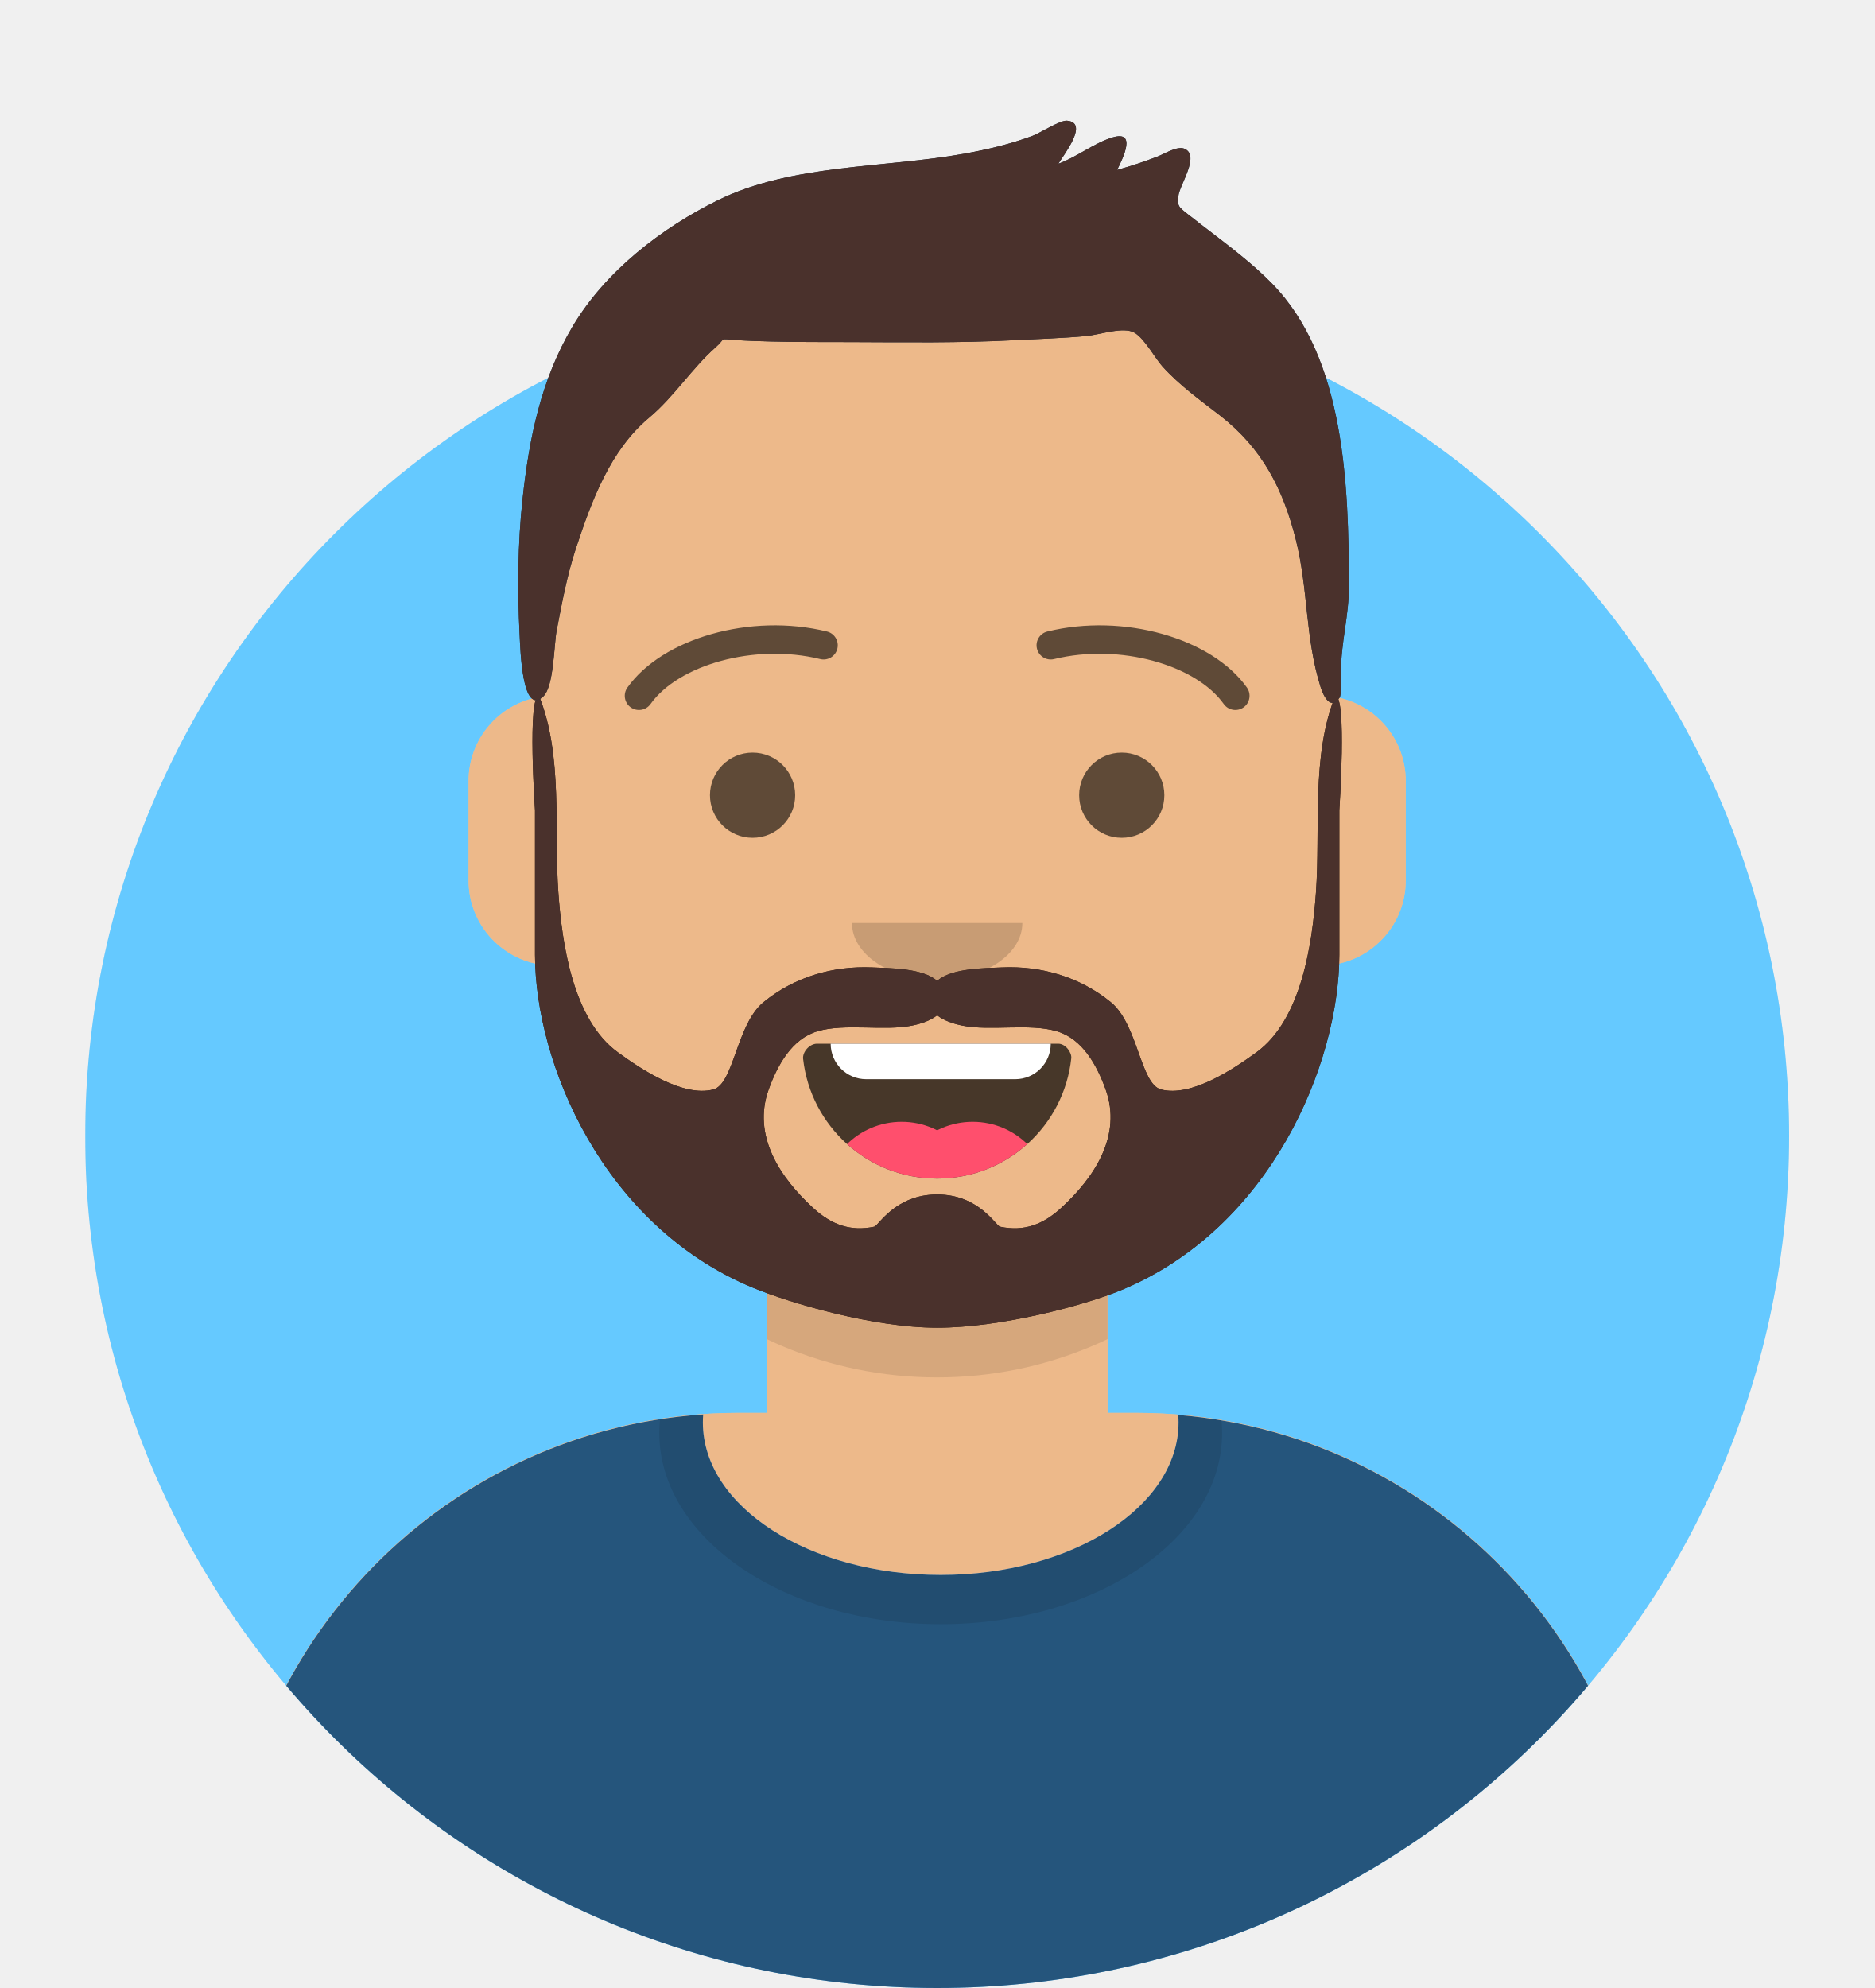
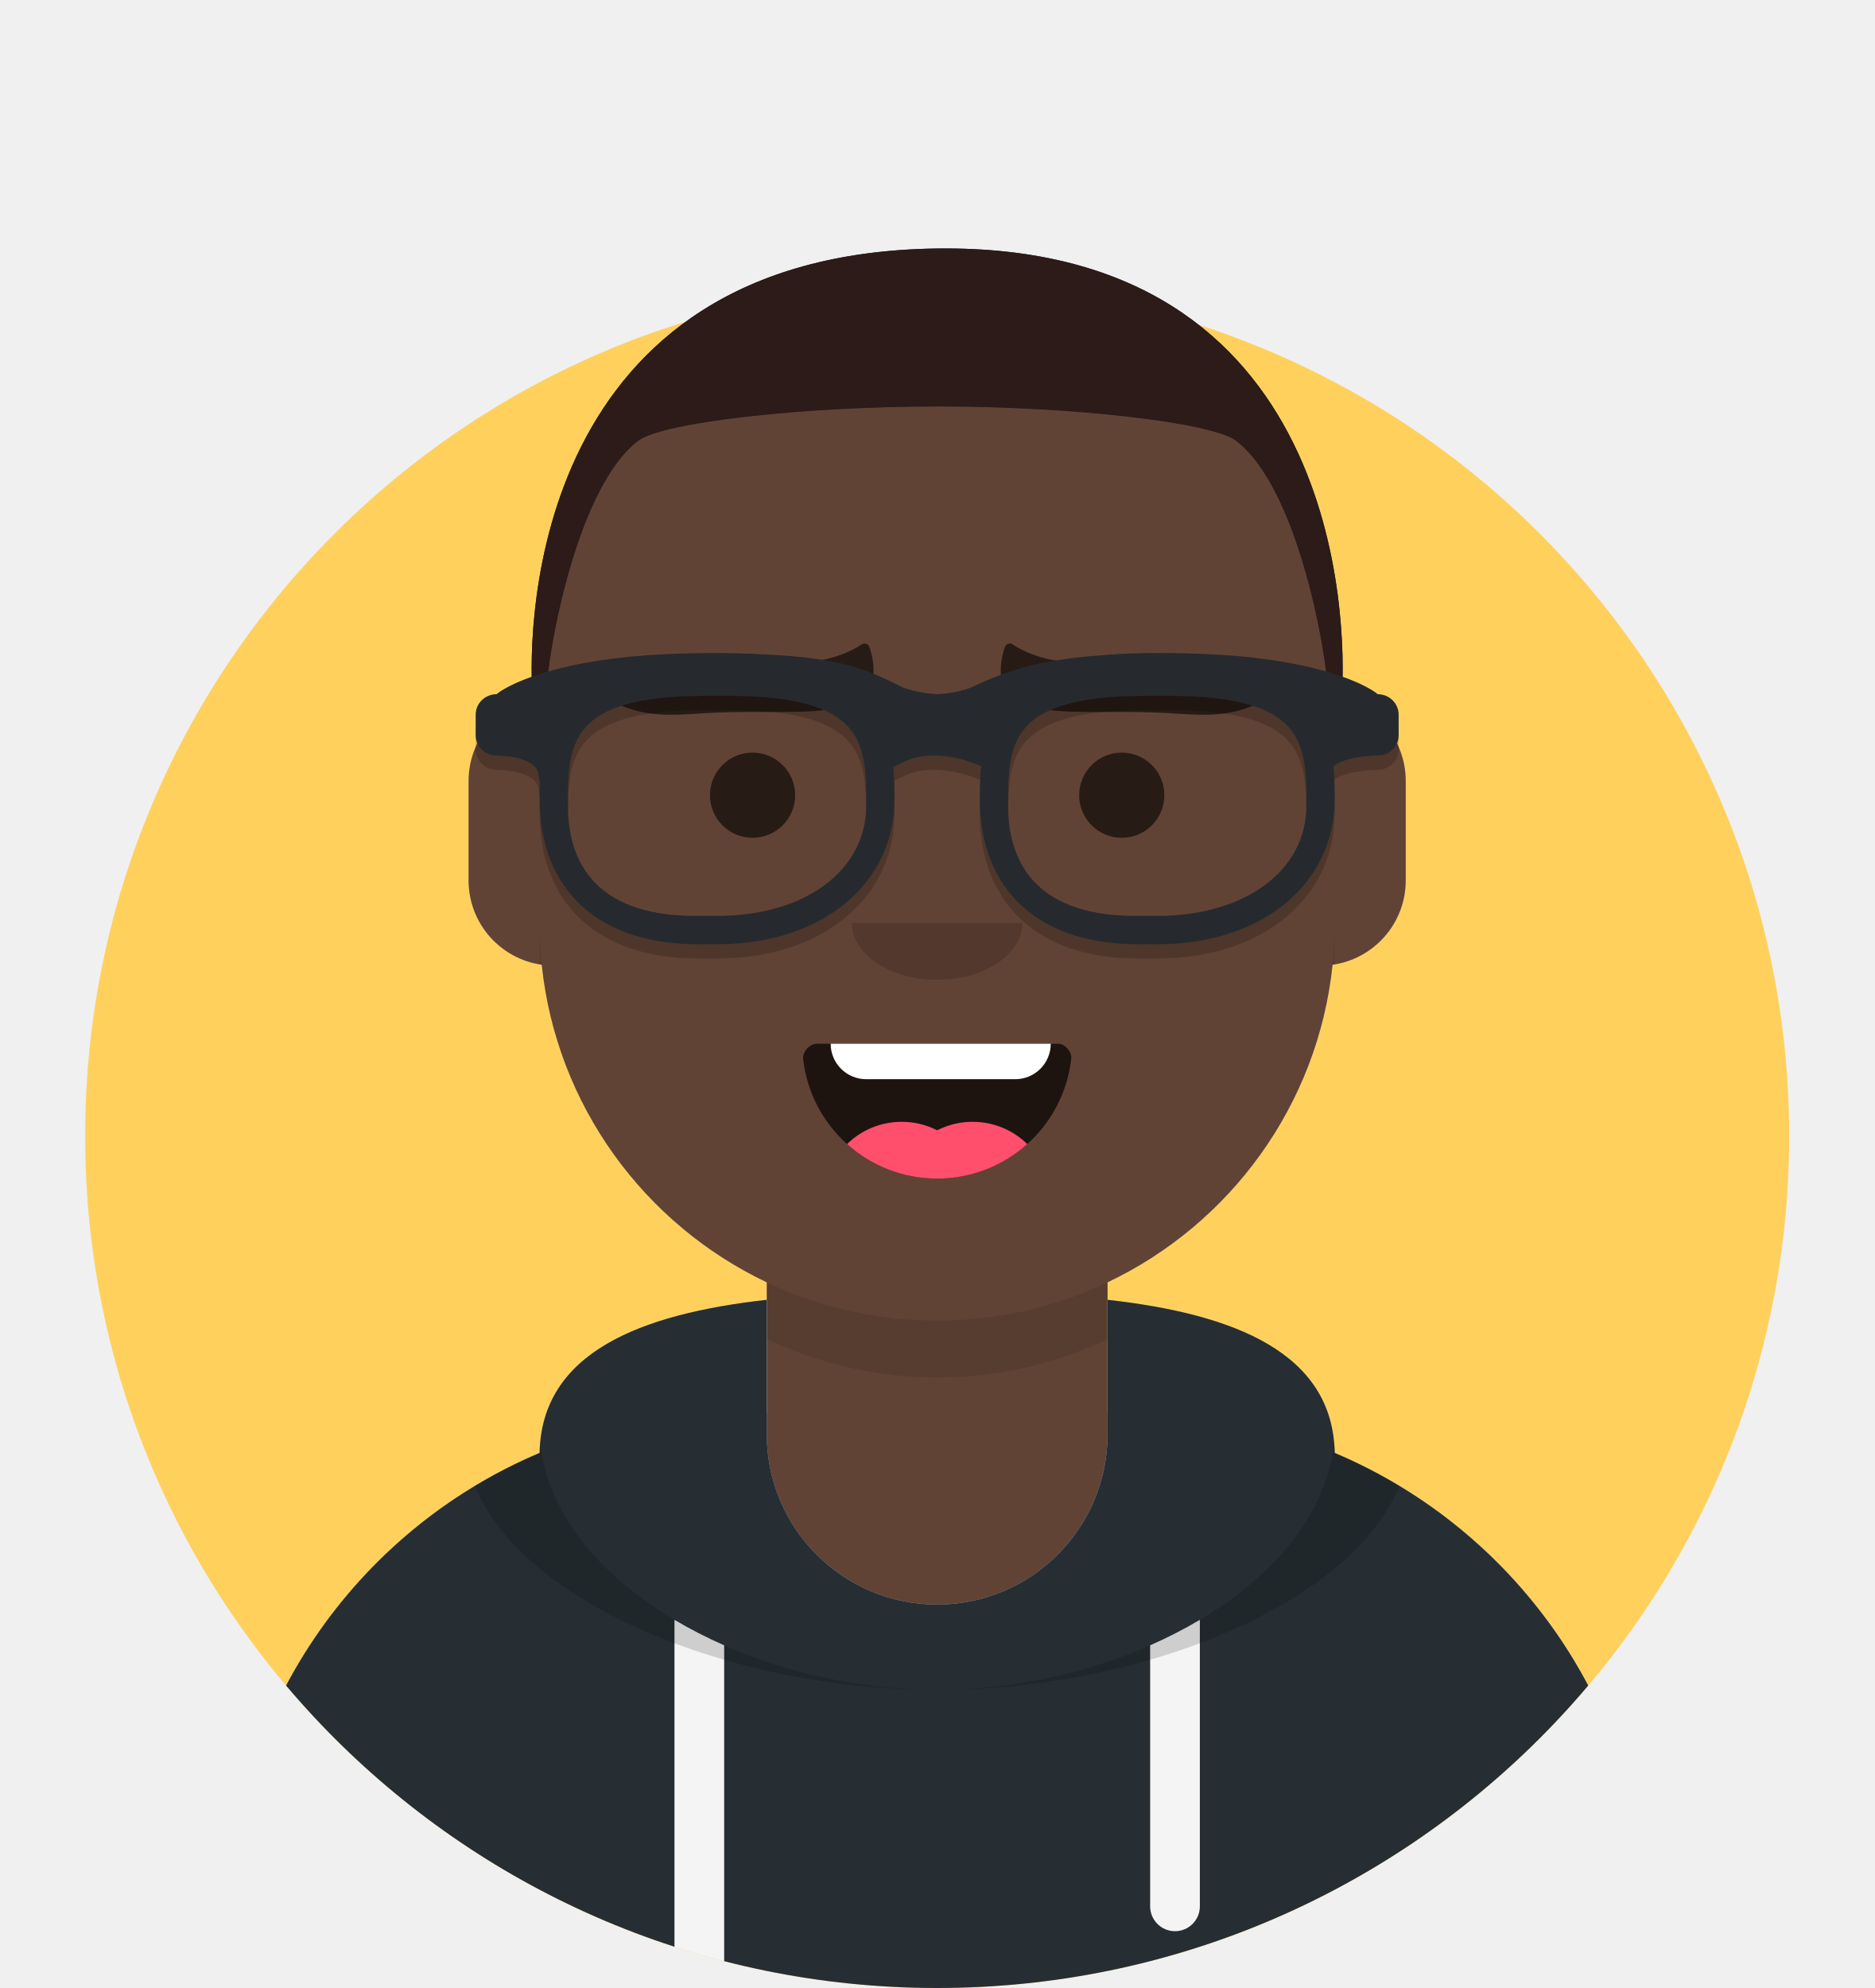
<svg xmlns="http://www.w3.org/2000/svg" xmlns:xlink="http://www.w3.org/1999/xlink" width="264px" height="280px" viewBox="0 0 264 280" version="1.1">
  <defs>
    <circle id="react-path-1" cx="120" cy="120" r="120" />
    <path d="M12,160 C12,226.274 65.726,280 132,280 C198.274,280 252,226.274 252,160 L264,160 L264,-1.42108547e-14 L-3.19744231e-14,-1.42108547e-14 L-3.19744231e-14,160 L12,160 Z" id="react-path-2" />
    <path d="M124,144.611 L124,163 L128,163 L128,163 C167.765,163 200,195.235 200,235 L200,244 L0,244 L0,235 C-4.86974701e-15,195.235 32.235,163 72,163 L72,163 L76,163 L76,144.611 C58.763,136.422 46.372,119.687 44.305,99.881 C38.48,99.058 34,94.052 34,88 L34,74 C34,68.054 38.325,63.118 44,62.166 L44,56 L44,56 C44,25.072 69.072,5.68137151e-15 100,0 L100,0 L100,0 C130.928,-5.68137151e-15 156,25.072 156,56 L156,62.166 C161.675,63.118 166,68.054 166,74 L166,88 C166,94.052 161.52,99.058 155.695,99.881 C153.628,119.687 141.237,136.422 124,144.611 Z" id="react-path-3" />
  </defs>
  <g id="Avataaar" stroke="none" stroke-width="1" fill="none" fill-rule="evenodd">
    <g transform="translate(-825, -1100)" id="Avataaar/Circle">
      <g transform="translate(825, 1100)">
        <g id="Circle" stroke-width="1" fill-rule="evenodd" transform="translate(12, 40)">
          <mask id="react-mask-4" fill="white">
            <use xlink:href="#react-path-1" />
          </mask>
          <use id="Circle-Background" fill="#E6E6E6" xlink:href="#react-path-1" />
-           <g id="Color/Palette/Blue-01" mask="url(#react-mask-4)" fill="#65C9FF">
+           <g id="Color/Palette/Blue-01" mask="url(#react-mask-4)" fill="#FFD15C">
            <rect id="🖍Color" x="0" y="0" width="240" height="240" />
          </g>
        </g>
        <mask id="react-mask-5" fill="white">
          <use xlink:href="#react-path-2" />
        </mask>
        <g id="Mask" />
        <g id="Avataaar" stroke-width="1" fill-rule="evenodd" mask="url(#react-mask-5)">
          <g id="Body" transform="translate(32, 36)">
            <mask id="react-mask-6" fill="white">
              <use xlink:href="#react-path-3" />
            </mask>
            <use fill="#D0C6AC" xlink:href="#react-path-3" />
-             <g id="Skin/👶🏽-03-Brown" mask="url(#react-mask-6)" fill="#EDB98A">
+             <g id="Skin/👶🏽-03-Brown" mask="url(#react-mask-6)" fill="#614335">
              <g transform="translate(0, 0)" id="Color">
                <rect x="0" y="0" width="264" height="280" />
              </g>
            </g>
            <path d="M156,79 L156,102 C156,132.928 130.928,158 100,158 C69.072,158 44,132.928 44,102 L44,79 L44,94 C44,124.928 69.072,150 100,150 C130.928,150 156,124.928 156,94 L156,79 Z" id="Neck-Shadow" fill-opacity="0.1" fill="#000000" mask="url(#react-mask-6)" />
          </g>
-           <g id="Clothing/Shirt-Crew-Neck" transform="translate(0, 170)">
+           <g id="Clothing/Hoodie" transform="translate(0, 170)">
            <defs>
-               <path d="M165.96,29.295 C202.936,32.325 232,63.294 232,101.052 L232,110 L32,110 L32,101.052 C32,62.953 61.592,31.765 99.045,29.22 C99.015,29.593 99,29.969 99,30.348 C99,42.211 113.998,51.828 132.5,51.828 C151.002,51.828 166,42.211 166,30.348 C166,29.995 165.987,29.644 165.96,29.295 Z" id="react-path-353" />
+               <path d="M108,13.071 C90.081,15.076 76.28,20.552 76.004,34.645 C50.146,45.568 32,71.165 32,100.999 L32,100.999 L32,110 L232,110 L232,100.999 C232,71.165 213.854,45.568 187.996,34.645 C187.72,20.552 173.919,15.076 156,13.071 L156,32 L156,32 C156,45.255 145.255,56 132,56 L132,56 C118.745,56 108,45.255 108,32 L108,13.071 Z" id="react-path-107" />
            </defs>
-             <mask id="react-mask-354" fill="white">
-               <use xlink:href="#react-path-353" />
+             <mask id="react-mask-108" fill="white">
+               <use xlink:href="#react-path-107" />
            </mask>
-             <use id="Clothes" fill="#E6E6E6" fill-rule="evenodd" xlink:href="#react-path-353" />
-             <g id="Color/Palette/Gray-01" mask="url(#react-mask-354)" fill-rule="evenodd" fill="#25557C">
+             <use id="Hoodie" fill="#B7C1DB" fill-rule="evenodd" xlink:href="#react-path-107" />
+             <g id="Color/Palette/Gray-01" mask="url(#react-mask-108)" fill-rule="evenodd" fill="#262E33">
              <rect id="🖍Color" x="0" y="0" width="264" height="110" />
            </g>
-             <g id="Shadowy" opacity="0.6" stroke-width="1" fill-rule="evenodd" mask="url(#react-mask-354)" fill-opacity="0.16" fill="#000000">
-               <g transform="translate(92, 4)" id="Hola-👋🏼">
-                 <ellipse cx="40.5" cy="27.848" rx="39.635" ry="26.914" />
-               </g>
-             </g>
+             <path d="M102,61.739 L102,110 L95,110 L95,58.15 C97.204,59.46 99.547,60.661 102,61.739 Z M169,58.15 L169,98.5 C169,100.433 167.433,102 165.5,102 C163.567,102 162,100.433 162,98.5 L162,61.739 C164.453,60.661 166.796,59.46 169,58.15 Z" id="Straps" fill="#F4F4F4" fill-rule="evenodd" mask="url(#react-mask-108)" />
+             <path d="M90.96,12.724 C75.909,15.571 65.5,21.243 65.5,32.308 C65.5,52.02 98.538,68 132,68 C165.462,68 198.5,52.02 198.5,32.308 C198.5,21.243 188.091,15.571 173.04,12.724 C182.125,16.074 188,21.706 188,31.077 C188,51.469 160.179,68 132,68 C103.821,68 76,51.469 76,31.077 C76,21.706 81.875,16.074 90.96,12.724 Z" id="Shadow" fill-opacity="0.16" fill="#000000" fill-rule="evenodd" mask="url(#react-mask-108)" />
          </g>
          <g id="Face" transform="translate(76, 82)" fill="#000000">
            <g id="Mouth/Smile" transform="translate(2, 52)">
              <defs>
-                 <path d="M35.118,15.128 C36.176,24.62 44.226,32 54,32 C63.804,32 71.874,24.574 72.892,15.04 C72.974,14.273 72.117,13 71.043,13 C56.149,13 44.738,13 37.087,13 C36.007,13 35.012,14.178 35.118,15.128 Z" id="react-path-371" />
+                 <path d="M35.118,15.128 C36.176,24.62 44.226,32 54,32 C63.804,32 71.874,24.574 72.892,15.04 C72.974,14.273 72.117,13 71.043,13 C56.149,13 44.738,13 37.087,13 C36.007,13 35.012,14.178 35.118,15.128 Z" id="react-path-99" />
              </defs>
-               <mask id="react-mask-372" fill="white">
-                 <use xlink:href="#react-path-371" />
+               <mask id="react-mask-100" fill="white">
+                 <use xlink:href="#react-path-99" />
              </mask>
-               <use id="Mouth" fill-opacity="0.7" fill="#000000" fill-rule="evenodd" xlink:href="#react-path-371" />
-               <rect id="Teeth" fill="#FFFFFF" fill-rule="evenodd" mask="url(#react-mask-372)" x="39" y="2" width="31" height="16" rx="5" />
-               <g id="Tongue" stroke-width="1" fill-rule="evenodd" mask="url(#react-mask-372)" fill="#FF4F6D">
+               <use id="Mouth" fill-opacity="0.7" fill="#000000" fill-rule="evenodd" xlink:href="#react-path-99" />
+               <rect id="Teeth" fill="#FFFFFF" fill-rule="evenodd" mask="url(#react-mask-100)" x="39" y="2" width="31" height="16" rx="5" />
+               <g id="Tongue" stroke-width="1" fill-rule="evenodd" mask="url(#react-mask-100)" fill="#FF4F6D">
                <g transform="translate(38, 24)">
                  <circle cx="11" cy="11" r="11" />
                  <circle cx="21" cy="11" r="11" />
                </g>
              </g>
            </g>
            <g id="Nose/Default" transform="translate(28, 40)" fill-opacity="0.16">
              <path d="M16,8 C16,12.418 21.373,16 28,16 L28,16 C34.627,16 40,12.418 40,8" id="Nose" />
            </g>
            <g id="Eyes/Default-😀" transform="translate(0, 8)" fill-opacity="0.6">
              <circle id="Eye" cx="30" cy="22" r="6" />
              <circle id="Eye" cx="82" cy="22" r="6" />
            </g>
-             <g id="Eyebrow/Outline/Default" fill-opacity="0.6">
-               <g id="I-Browse" transform="translate(12, 6)">
-                 <path d="M3.63,11.159 C7.545,5.65 18.278,2.561 27.523,4.831 C28.596,5.095 29.679,4.439 29.942,3.366 C30.206,2.293 29.55,1.21 28.477,0.947 C17.74,-1.69 5.312,1.887 0.37,8.841 C-0.27,9.742 -0.059,10.99 0.841,11.63 C1.742,12.27 2.99,12.059 3.63,11.159 Z" id="Eyebrow" fill-rule="nonzero" />
-                 <path d="M61.63,11.159 C65.545,5.65 76.278,2.561 85.523,4.831 C86.596,5.095 87.679,4.439 87.942,3.366 C88.206,2.293 87.55,1.21 86.477,0.947 C75.74,-1.69 63.312,1.887 58.37,8.841 C57.73,9.742 57.941,10.99 58.841,11.63 C59.742,12.27 60.99,12.059 61.63,11.159 Z" id="Eyebrow" fill-rule="nonzero" transform="translate(73.00015, 6.039198) scale(-1, 1) translate(-73.00015, -6.039198) " />
-               </g>
+             <g id="Eyebrow/Natural/Flat-Natural" fill-opacity="0.6">
+               <path d="M38.569,10.702 C33.587,11.238 28.655,11.134 23.656,11.101 C19.823,11.076 15.92,10.689 12.325,12.509 C11.636,12.857 7.877,14.945 8.003,16.011 C8.104,16.863 12.013,18.064 12.717,18.284 C16.428,19.445 19.924,18.928 23.687,18.57 C28.302,18.132 32.914,18.175 37.532,17.874 C40.642,17.672 45.422,16.977 46.829,13.148 C47.253,11.995 46.815,9.734 46.307,8.506 C46.105,8.018 45.563,7.85 45.169,8.149 C43.756,9.222 40.985,10.443 38.569,10.702" id="Fill-10" transform="translate(27.5, 13.5) rotate(2) translate(-27.5, -13.5) " />
+               <path d="M95.569,10.702 C90.587,11.238 85.655,11.134 80.656,11.101 C76.823,11.076 72.92,10.689 69.325,12.509 C68.636,12.857 64.877,14.945 65.003,16.011 C65.104,16.863 69.013,18.064 69.717,18.284 C73.428,19.445 76.924,18.928 80.687,18.57 C85.302,18.132 89.914,18.175 94.532,17.874 C97.642,17.672 102.422,16.977 103.829,13.148 C104.253,11.995 103.815,9.734 103.307,8.506 C103.105,8.018 102.563,7.85 102.169,8.149 C100.756,9.222 97.985,10.443 95.569,10.702" id="Fill-10" transform="translate(84.5, 13.5) scale(-1, 1) rotate(2) translate(-84.5, -13.5) " />
            </g>
          </g>
          <g id="Top" stroke-width="1" fill-rule="evenodd">
            <defs>
-               <rect id="react-path-361" x="0" y="0" width="264" height="280" />
-               <path d="M180.15,39.92 C177.39,37.1 174.186,34.707 171.069,32.307 C170.382,31.777 169.683,31.261 169.011,30.712 C168.858,30.587 167.292,29.466 167.105,29.053 C166.654,28.06 166.915,28.833 166.977,27.649 C167.056,26.151 170.111,21.919 167.831,20.949 C166.828,20.522 165.04,21.658 164.078,22.033 C162.196,22.767 160.292,23.393 158.347,23.933 C159.279,22.076 161.055,18.359 157.716,19.354 C155.114,20.129 152.69,22.122 150.076,23.059 C150.941,21.642 154.4,17.248 151.274,17.002 C150.302,16.926 147.471,18.75 146.424,19.14 C143.287,20.305 140.083,21.059 136.79,21.653 C125.592,23.671 112.497,23.095 102.137,28.193 C94.149,32.124 86.263,38.222 81.648,45.988 C77.201,53.473 75.538,61.664 74.607,70.241 C73.924,76.536 73.868,83.043 74.188,89.36 C74.292,91.43 74.525,100.971 77.532,98.081 C79.03,96.642 79.019,90.828 79.396,88.86 C80.147,84.945 80.87,81.013 82.122,77.223 C84.328,70.544 86.931,63.43 92.427,58.83 C95.954,55.878 98.431,51.889 101.806,48.911 C103.322,47.574 102.165,47.713 104.603,47.889 C106.241,48.006 107.885,48.051 109.526,48.094 C113.322,48.193 117.124,48.168 120.921,48.181 C128.568,48.209 136.179,48.317 143.819,47.916 C147.214,47.739 150.618,47.642 154.004,47.328 C155.895,47.153 159.251,45.941 160.808,46.867 C162.233,47.714 163.713,50.482 164.736,51.615 C167.154,54.294 170.036,56.339 172.862,58.535 C178.757,63.115 181.732,68.867 183.523,76.023 C185.306,83.153 184.806,89.768 187.013,96.785 C187.402,98.018 188.429,100.145 189.695,98.239 C189.93,97.885 189.87,95.939 189.87,94.819 C189.87,90.3 191.014,86.908 191,82.359 C190.944,68.527 190.496,50.491 180.15,39.92 Z" id="react-path-360" />
-               <filter x="-0.8%" y="-2.0%" width="101.5%" height="108.0%" filterUnits="objectBoundingBox" id="react-filter-357">
+               <rect id="react-path-310" x="0" y="0" width="264" height="280" />
+               <path d="M1,64 C1.347,65.488 2.673,65.223 3,64 C2.537,62.446 6.296,35.248 16,28 C19.618,25.483 39.008,23.232 58.313,23.246 C77.409,23.259 96.421,25.511 100,28 C109.704,35.248 113.463,62.446 113,64 C113.327,65.223 114.653,65.488 115,64 C115.719,53.702 115,0.274 58,1 C1,1.726 0.281,53.702 1,64 Z" id="react-path-311" />
+               <filter x="-0.8%" y="-2.0%" width="101.5%" height="108.0%" filterUnits="objectBoundingBox" id="react-filter-307">
                <feOffset dx="0" dy="2" in="SourceAlpha" result="shadowOffsetOuter1" />
                <feColorMatrix values="0 0 0 0 0   0 0 0 0 0   0 0 0 0 0  0 0 0 0.16 0" type="matrix" in="shadowOffsetOuter1" result="shadowMatrixOuter1" />
                <feMerge>
                  <feMergeNode in="shadowMatrixOuter1" />
                  <feMergeNode in="SourceGraphic" />
                </feMerge>
              </filter>
            </defs>
-             <mask id="react-mask-359" fill="white">
-               <use xlink:href="#react-path-361" />
+             <mask id="react-mask-308" fill="white">
+               <use xlink:href="#react-path-310" />
            </mask>
            <g id="Mask" />
-             <g id="Top/Short-Hair/Short-Flat" mask="url(#react-mask-359)">
+             <g id="Top/Short-Hair/The-Caesar" mask="url(#react-mask-308)">
              <g transform="translate(-1, 0)">
-                 <g id="Facial-Hair/Beard-Light" transform="translate(49, 72)">
-                   <defs>
-                     <path d="M101.428,98.169 C98.915,100.463 96.237,101.494 92.853,100.773 C92.271,100.649 89.896,96.235 84,96.235 C78.103,96.235 75.729,100.649 75.147,100.773 C71.762,101.494 69.085,100.463 66.571,98.169 C61.846,93.856 57.917,87.908 60.278,81.419 C61.508,78.037 63.51,74.324 67.151,73.246 C71.038,72.096 76.497,73.244 80.415,72.458 C81.684,72.204 83.071,71.751 84,71 C84.929,71.751 86.316,72.204 87.585,72.458 C91.503,73.244 96.961,72.096 100.849,73.246 C104.49,74.324 106.491,78.037 107.722,81.419 C110.083,87.908 106.154,93.856 101.428,98.169 M140.081,26 C136.671,34.4 137.988,44.858 137.357,53.676 C136.844,60.843 135.337,71.586 128.973,76.215 C125.718,78.582 119.794,82.56 115.542,81.45 C112.615,80.686 112.302,72.29 108.455,69.147 C104.092,65.582 98.643,64.016 93.149,64.258 C90.779,64.362 85.984,64.337 84,66.16 C82.016,64.337 77.222,64.362 74.851,64.258 C69.357,64.016 63.908,65.582 59.545,69.147 C55.698,72.29 55.386,80.686 52.458,81.45 C48.206,82.56 42.282,78.582 39.027,76.215 C32.662,71.586 31.156,60.843 30.643,53.676 C30.012,44.858 31.329,34.4 27.919,26 C26.26,26 27.354,42.129 27.354,42.129 L27.354,62.485 C27.386,77.773 36.935,100.655 58.108,109.393 C63.286,111.53 75.015,115 84,115 C92.985,115 104.714,111.86 109.892,109.723 C131.065,100.986 140.614,77.773 140.646,62.485 L140.646,42.129 C140.646,42.129 141.74,26 140.081,26" id="react-path-363" />
-                   </defs>
-                   <mask id="react-mask-362" fill="white">
-                     <use xlink:href="#react-path-363" />
+                 <g id="Hair" stroke-width="1" fill-rule="evenodd" transform="translate(75, 34)">
+                   <mask id="react-mask-309" fill="white">
+                     <use xlink:href="#react-path-311" />
                  </mask>
-                   <use id="Lite-Beard" fill="#331B0C" fill-rule="evenodd" xlink:href="#react-path-363" />
-                   <g id="Color/Hair/Brown" mask="url(#react-mask-362)" fill="#4A312C">
-                     <g transform="translate(-32, 0)" id="Color">
-                       <rect x="0" y="0" width="264" height="244" />
+                   <use id="Caesar" fill="#28354B" xlink:href="#react-path-311" />
+                   <g id="Skin/👶🏽-03-Brown" mask="url(#react-mask-309)" fill="#2C1B18">
+                     <g transform="translate(0, 0) " id="Color">
+                       <rect x="0" y="0" width="264" height="280" />
                    </g>
                  </g>
                </g>
-                 <mask id="react-mask-358" fill="white">
-                   <use xlink:href="#react-path-360" />
-                 </mask>
-                 <use id="Short-Hair" stroke="none" fill="#1F3140" fill-rule="evenodd" xlink:href="#react-path-360" />
-                 <g id="Skin/👶🏽-03-Brown" mask="url(#react-mask-358)" fill="#4A312C">
-                   <g transform="translate(0, 0) " id="Color">
-                     <rect x="0" y="0" width="264" height="280" />
+                 <g id="Top/_Resources/Prescription-02" fill="none" transform="translate(62, 85)" stroke-width="1">
+                   <defs>
+                     <filter x="-0.8%" y="-2.4%" width="101.5%" height="109.8%" filterUnits="objectBoundingBox" id="react-filter-312">
+                       <feOffset dx="0" dy="2" in="SourceAlpha" result="shadowOffsetOuter1" />
+                       <feColorMatrix values="0 0 0 0 0   0 0 0 0 0   0 0 0 0 0  0 0 0 0.2 0" type="matrix" in="shadowOffsetOuter1" result="shadowMatrixOuter1" />
+                       <feMerge>
+                         <feMergeNode in="shadowMatrixOuter1" />
+                         <feMergeNode in="SourceGraphic" />
+                       </feMerge>
+                     </filter>
+                   </defs>
+                   <g id="Wayfarers" filter="url(#react-filter-312)" transform="translate(6, 7)" fill="#252C2F">
+                     <path d="M34,41 L31.242,41 C17.315,41 9,33.336 9,20.5 C9,10.127 10.817,0 32.53,0 L35.47,0 C57.183,0 59,10.127 59,20.5 C59,32.569 48.721,41 34,41 Z M32.385,6 C13,6 13,12.841 13,21.502 C13,28.572 16.116,37 30.971,37 L34,37 C46.365,37 55,30.627 55,21.502 C55,12.841 55,6 35.615,6 L32.385,6 Z" id="Left" fill-rule="nonzero" />
+                     <path d="M96,41 L93.242,41 C79.315,41 71,33.336 71,20.5 C71,10.127 72.817,0 94.53,0 L97.47,0 C119.183,0 121,10.127 121,20.5 C121,32.569 110.721,41 96,41 Z M94.385,6 C75,6 75,12.841 75,21.502 C75,28.572 78.119,37 92.971,37 L96,37 C108.365,37 117,30.627 117,21.502 C117,12.841 117,6 97.615,6 L94.385,6 Z" id="Right" fill-rule="nonzero" />
+                     <path d="M2.955,5.772 C3.646,5.096 11.21,0 32.5,0 C50.351,0 54.13,1.853 59.85,4.652 L60.269,4.859 C60.667,4.999 62.7,5.69 65.079,5.766 C67.246,5.673 69.1,5.085 69.642,4.897 C76.17,1.722 82.561,0 97.5,0 C118.79,0 126.354,5.096 127.045,5.772 C128.679,5.772 130,7.062 130,8.657 L130,11.543 C130,13.139 128.679,14.429 127.045,14.429 C127.045,14.429 120.144,14.429 120.144,17.315 C120.144,20.2 118.182,13.139 118.182,11.543 L118.182,8.732 C114.579,7.353 108.128,4.786 97.5,4.786 C85.658,4.786 79.761,6.886 74.702,8.971 L74.759,9.108 L74.756,11.094 L72.539,16.444 L69.8,15.361 C69.556,15.264 69.028,15.09 68.296,14.91 C66.256,14.407 64.159,14.254 62.304,14.634 C61.624,14.774 60.992,14.984 60.413,15.267 L57.77,16.558 L55.127,11.396 L55.244,9.102 L55.325,8.907 C50.962,6.874 46.939,4.786 32.5,4.786 C21.872,4.786 15.422,7.352 11.818,8.731 L11.818,11.543 C11.818,13.139 8.864,20.2 8.864,17.315 C8.864,14.429 2.955,14.429 2.955,14.429 C1.324,14.429 0,13.139 0,11.543 L0,8.657 C0,7.062 1.324,5.772 2.955,5.772 Z" id="Stuff" fill-rule="nonzero" />
                  </g>
                </g>
              </g>
            </g>
          </g>
        </g>
      </g>
    </g>
  </g>
</svg>
